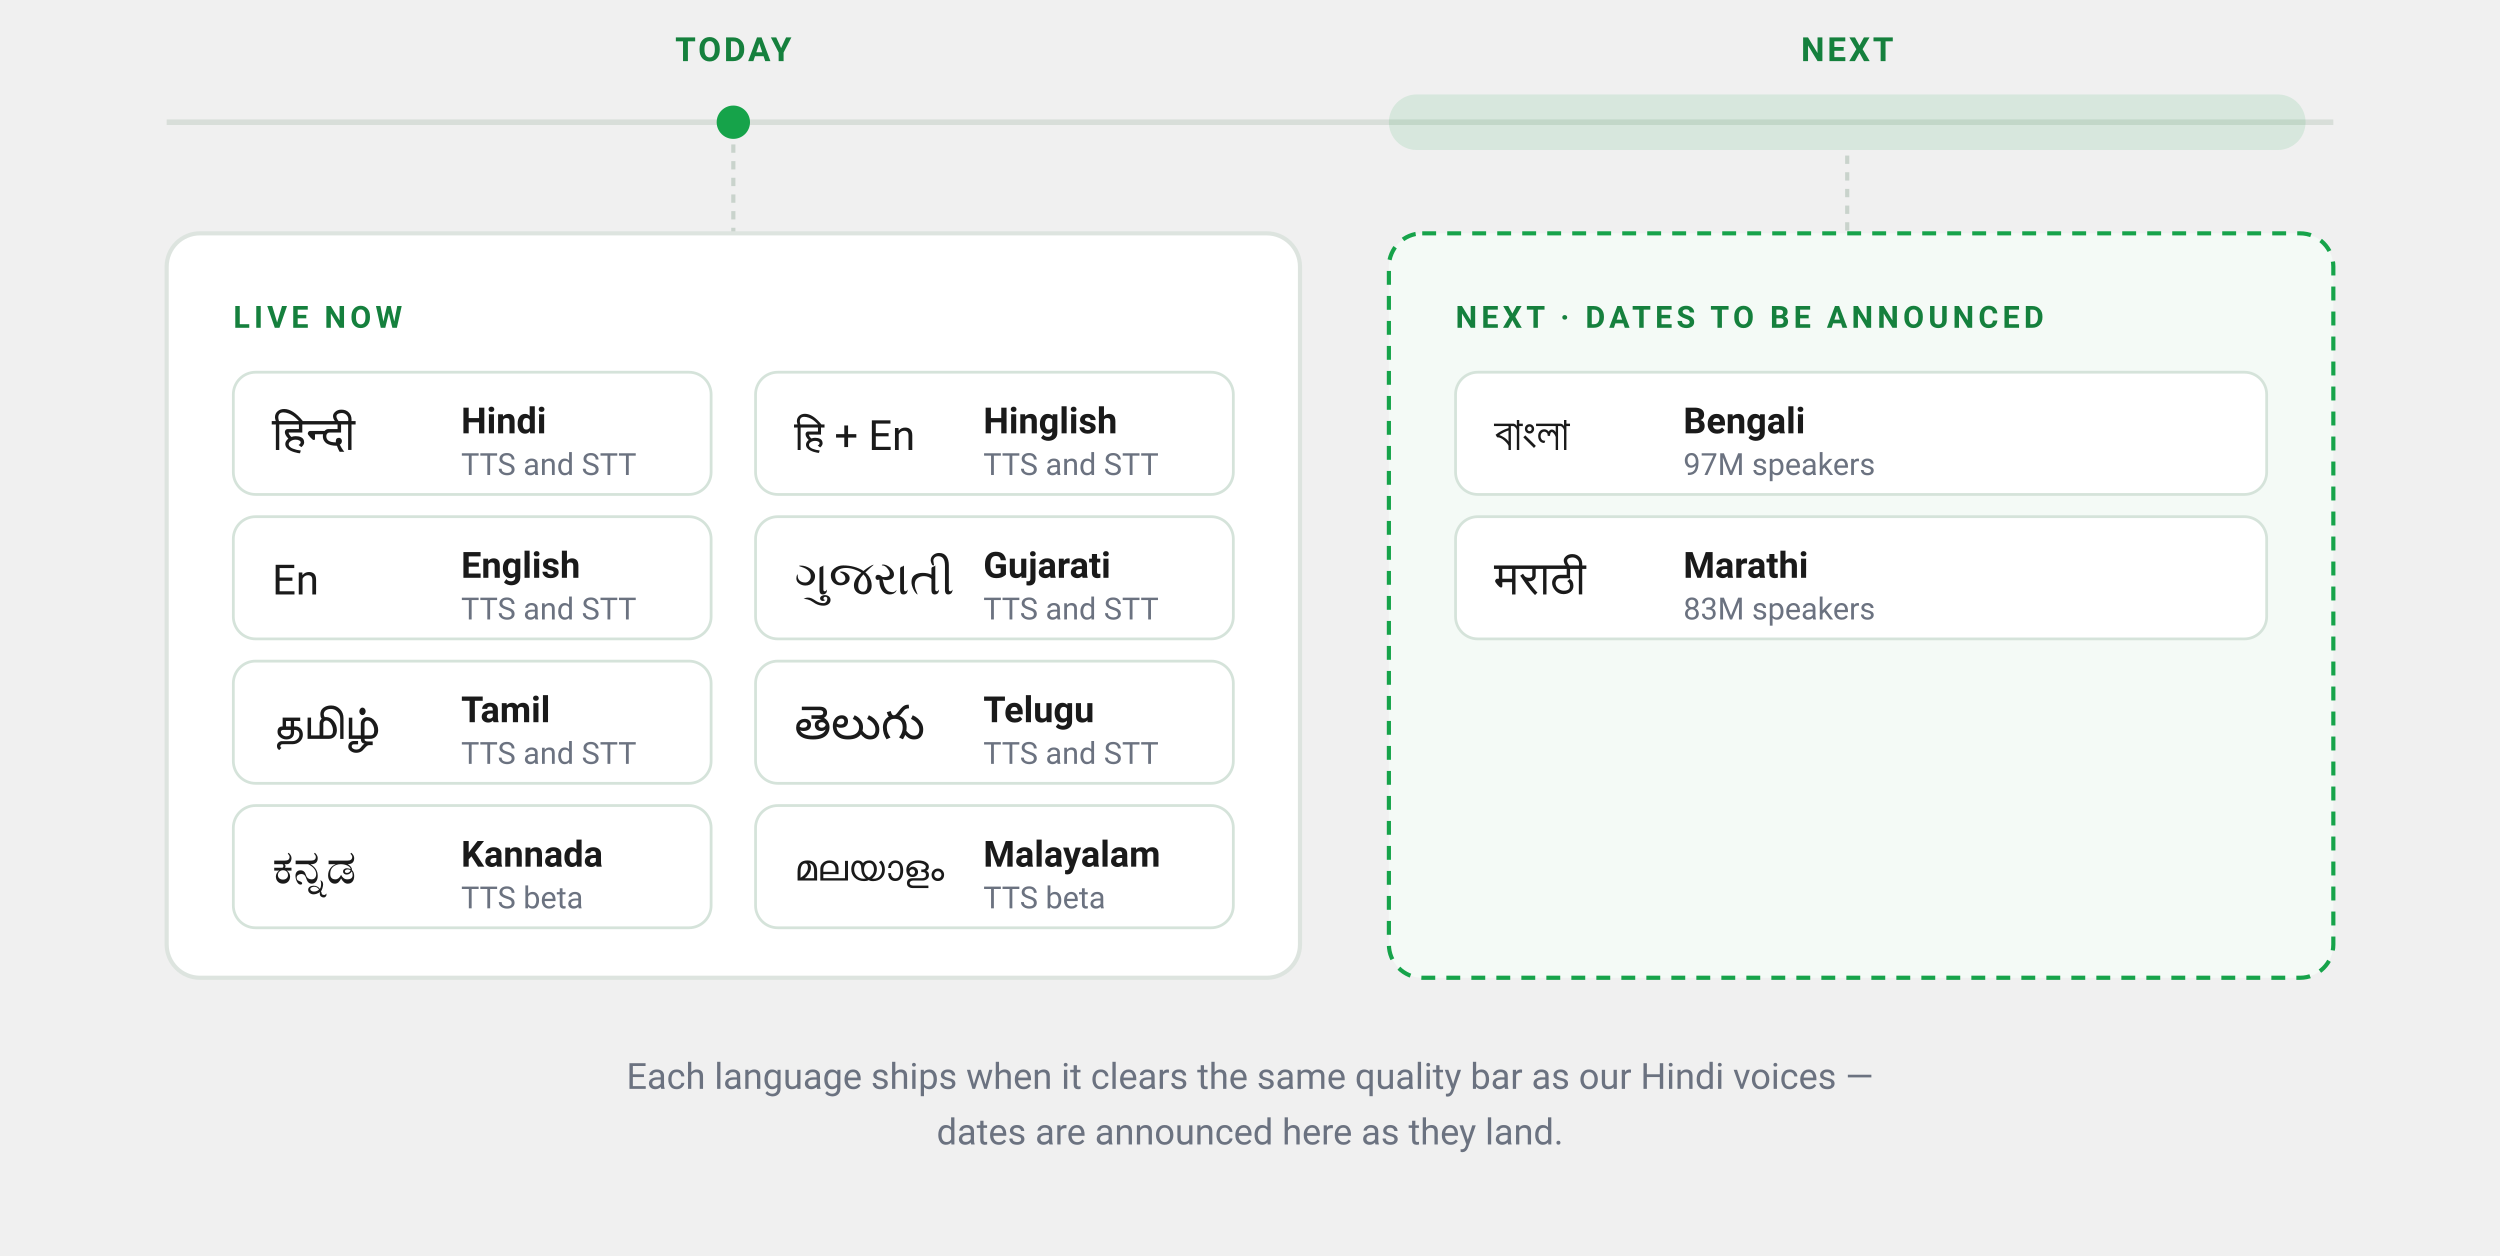
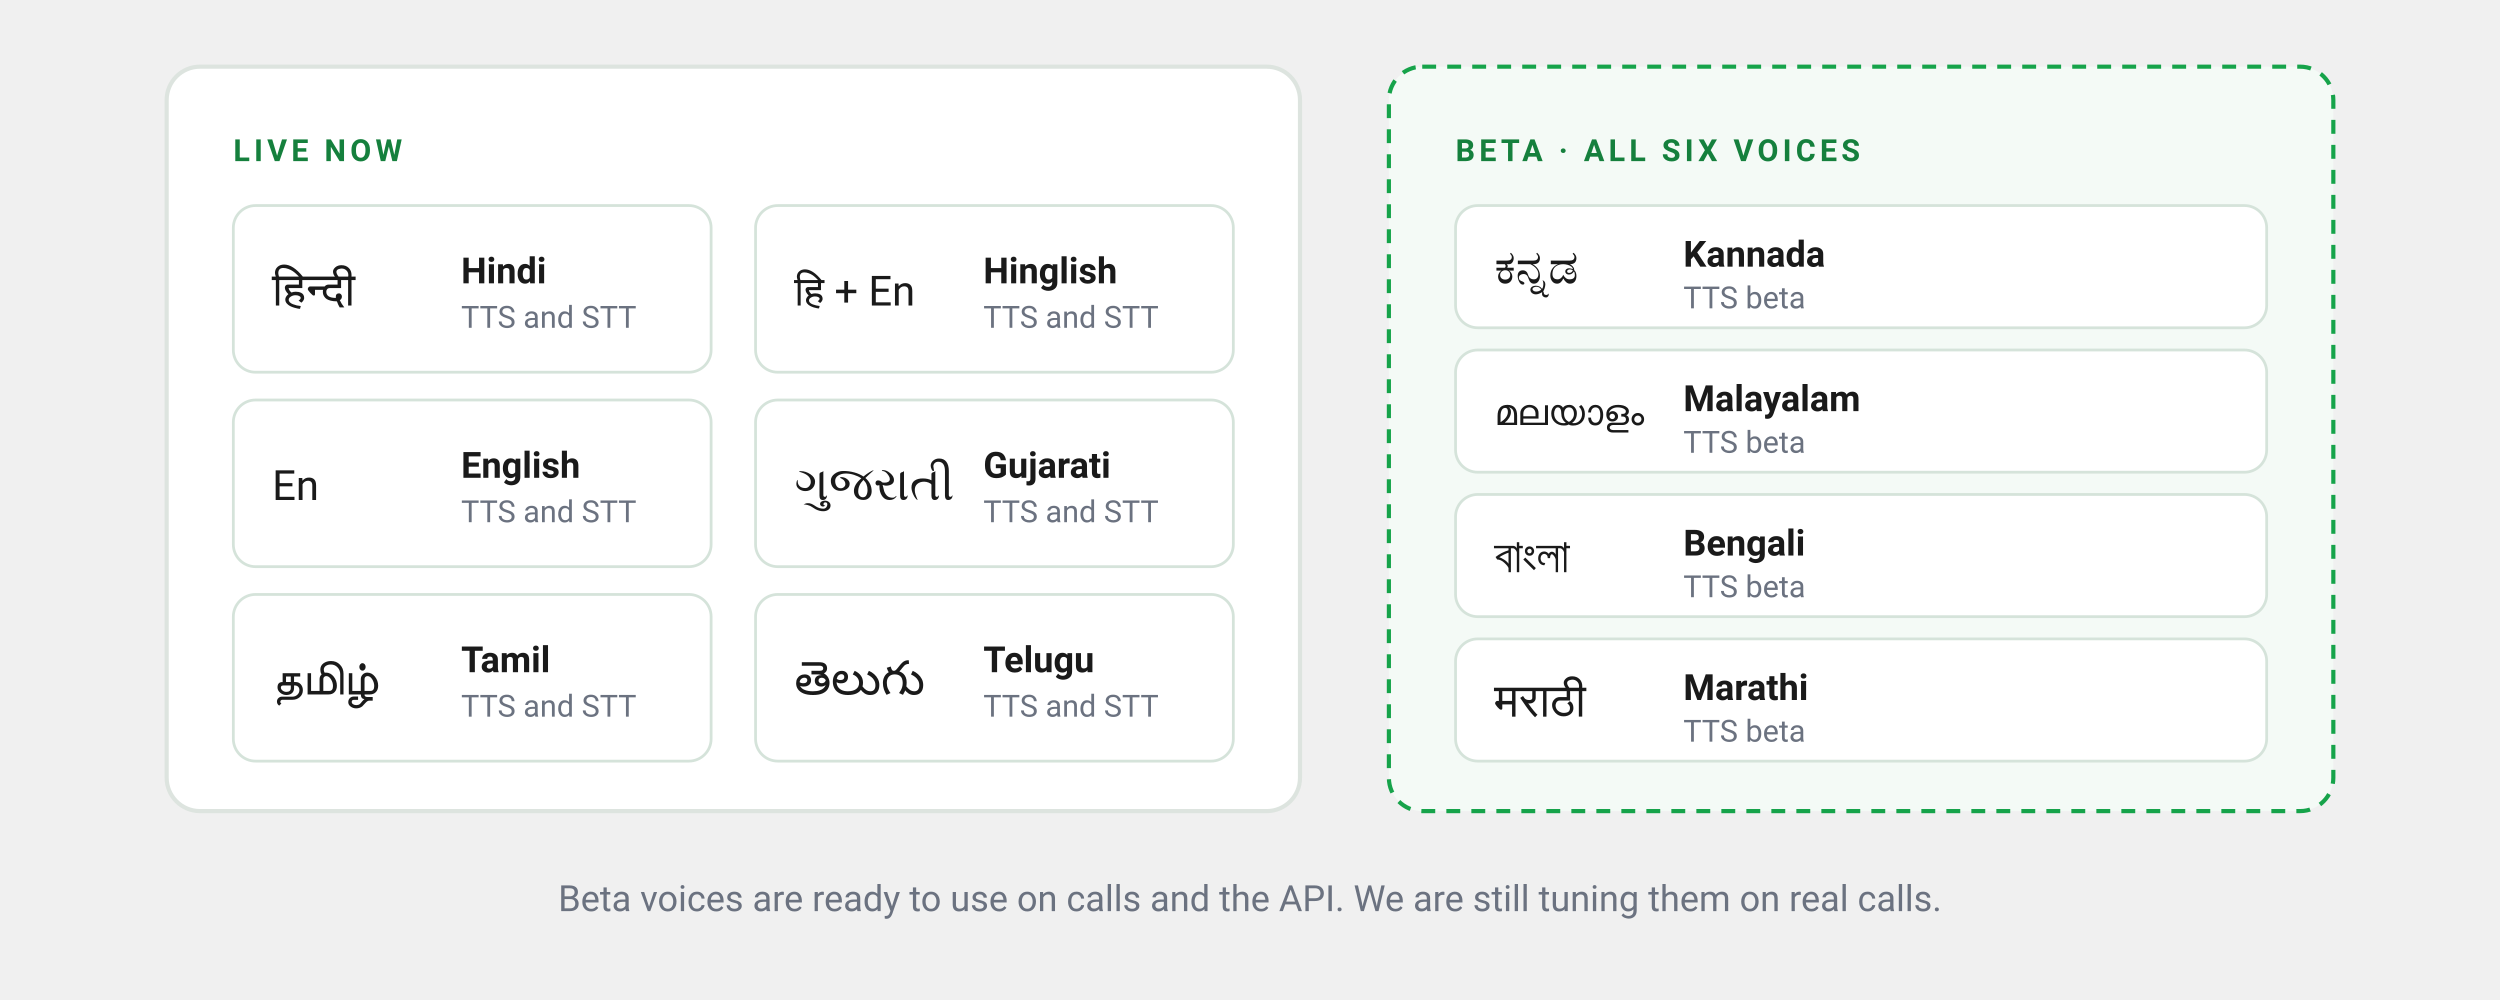
- <svg xmlns="http://www.w3.org/2000/svg" width="900" height="452" viewBox="0 0 900 452" font-family="ui-sans-serif, -apple-system, 'Segoe UI', Roboto, 'Noto Sans', sans-serif">
-   <line x1="60" y1="44" x2="840" y2="44" stroke="#D8DED9" stroke-width="2" />
-   <rect x="500" y="34" width="330" height="20" rx="10" fill="#16A34A" opacity="0.12" />
-   <circle cx="264" cy="44" r="6" fill="#16A34A" />
-   <text x="264" y="22" text-anchor="middle" font-size="12" font-weight="700" fill="#15803D" letter-spacing="1">TODAY</text>
-   <text x="665" y="22" text-anchor="middle" font-size="12" font-weight="700" fill="#15803D" letter-spacing="1">NEXT</text>
-   <line x1="264" y1="52" x2="264" y2="84" stroke="#C9D3CC" stroke-width="1.5" stroke-dasharray="3 3" />
-   <line x1="665" y1="56" x2="665" y2="84" stroke="#C9D3CC" stroke-width="1.5" stroke-dasharray="3 3" />
-   <rect x="60" y="84" width="408" height="268" rx="12" fill="#FFFFFF" stroke="#DDE4DF" stroke-width="1.5" />
-   <text x="84" y="118" font-size="11" font-weight="700" fill="#15803D" letter-spacing="1.5">LIVE NOW</text>
-   <rect x="84" y="134" width="172" height="44" rx="8" fill="#FFFFFF" stroke="#D5E3DA" />
-   <text x="98" y="162" font-size="17" fill="#1A1A1A">हिन्दी</text>
-   <text x="166" y="156" font-size="13" font-weight="600" fill="#1A1A1A">Hindi</text>
-   <text x="166" y="171" font-size="11" fill="#6B7280">TTS and STT</text>
-   <rect x="272" y="134" width="172" height="44" rx="8" fill="#FFFFFF" stroke="#D5E3DA" />
-   <text x="286" y="162" font-size="15" fill="#1A1A1A">हि + En</text>
-   <text x="354" y="156" font-size="13" font-weight="600" fill="#1A1A1A">Hinglish</text>
-   <text x="354" y="171" font-size="11" fill="#6B7280">TTS and STT</text>
-   <rect x="84" y="186" width="172" height="44" rx="8" fill="#FFFFFF" stroke="#D5E3DA" />
-   <text x="98" y="214" font-size="15" fill="#1A1A1A">En</text>
-   <text x="166" y="208" font-size="13" font-weight="600" fill="#1A1A1A">English</text>
-   <text x="166" y="223" font-size="11" fill="#6B7280">TTS and STT</text>
-   <rect x="272" y="186" width="172" height="44" rx="8" fill="#FFFFFF" stroke="#D5E3DA" />
-   <text x="286" y="214" font-size="17" fill="#1A1A1A">ગુજરાતી</text>
-   <text x="354" y="208" font-size="13" font-weight="600" fill="#1A1A1A">Gujarati</text>
-   <text x="354" y="223" font-size="11" fill="#6B7280">TTS and STT</text>
-   <rect x="84" y="238" width="172" height="44" rx="8" fill="#FFFFFF" stroke="#D5E3DA" />
-   <text x="98" y="266" font-size="17" fill="#1A1A1A">தமிழ்</text>
-   <text x="166" y="260" font-size="13" font-weight="600" fill="#1A1A1A">Tamil</text>
-   <text x="166" y="275" font-size="11" fill="#6B7280">TTS and STT</text>
-   <rect x="272" y="238" width="172" height="44" rx="8" fill="#FFFFFF" stroke="#D5E3DA" />
-   <text x="286" y="266" font-size="17" fill="#1A1A1A">తెలుగు</text>
-   <text x="354" y="260" font-size="13" font-weight="600" fill="#1A1A1A">Telugu</text>
-   <text x="354" y="275" font-size="11" fill="#6B7280">TTS and STT</text>
-   <rect x="84" y="290" width="172" height="44" rx="8" fill="#FFFFFF" stroke="#D5E3DA" />
-   <text x="98" y="318" font-size="17" fill="#1A1A1A">ಕನ್ನಡ</text>
-   <text x="166" y="312" font-size="13" font-weight="600" fill="#1A1A1A">Kannada</text>
-   <text x="166" y="327" font-size="11" fill="#6B7280">TTS beta</text>
-   <rect x="272" y="290" width="172" height="44" rx="8" fill="#FFFFFF" stroke="#D5E3DA" />
-   <text x="286" y="317" font-size="13" fill="#1A1A1A">മലയാളം</text>
-   <text x="354" y="312" font-size="13" font-weight="600" fill="#1A1A1A">Malayalam</text>
-   <text x="354" y="327" font-size="11" fill="#6B7280">TTS beta</text>
-   <rect x="500" y="84" width="340" height="268" rx="12" fill="#F4FAF6" stroke="#16A34A" stroke-width="1.5" stroke-dasharray="5 4" />
-   <text x="524" y="118" font-size="11" font-weight="700" fill="#15803D" letter-spacing="1.5">NEXT · DATES TO BE ANNOUNCED</text>
-   <rect x="524" y="134" width="292" height="44" rx="8" fill="#FFFFFF" stroke="#D5E3DA" />
-   <text x="538" y="162" font-size="17" fill="#1A1A1A">বাংলা</text>
-   <text x="606" y="156" font-size="13" font-weight="600" fill="#1A1A1A">Bengali</text>
-   <text x="606" y="171" font-size="11" fill="#6B7280">97M speakers</text>
-   <rect x="524" y="186" width="292" height="44" rx="8" fill="#FFFFFF" stroke="#D5E3DA" />
-   <text x="538" y="214" font-size="17" fill="#1A1A1A">मराठी</text>
-   <text x="606" y="208" font-size="13" font-weight="600" fill="#1A1A1A">Marathi</text>
-   <text x="606" y="223" font-size="11" fill="#6B7280">83M speakers</text>
-   <text x="450" y="392" text-anchor="middle" font-size="13" fill="#6B7280">Each language ships when it clears the same quality bar as our Hindi voices —</text>
-   <text x="450" y="412" text-anchor="middle" font-size="13" fill="#6B7280">dates are announced here as they land.</text>
+ <svg xmlns="http://www.w3.org/2000/svg" width="900" height="360" viewBox="0 0 900 360" font-family="ui-sans-serif, -apple-system, 'Segoe UI', Roboto, 'Noto Sans', sans-serif">
+   <rect x="60" y="24" width="408" height="268" rx="12" fill="#FFFFFF" stroke="#DDE4DF" stroke-width="1.5" />
+   <text x="84" y="58" font-size="11" font-weight="700" fill="#15803D" letter-spacing="1.5">LIVE NOW</text>
+   <rect x="84" y="74" width="172" height="60" rx="8" fill="#FFFFFF" stroke="#D5E3DA" />
+   <text x="98" y="110" font-size="17" fill="#1A1A1A">हिन्दी</text>
+   <text x="166" y="102" font-size="13" font-weight="600" fill="#1A1A1A">Hindi</text>
+   <text x="166" y="118" font-size="11" fill="#6B7280">TTS and STT</text>
+   <rect x="272" y="74" width="172" height="60" rx="8" fill="#FFFFFF" stroke="#D5E3DA" />
+   <text x="286" y="110" font-size="15" fill="#1A1A1A">हि + En</text>
+   <text x="354" y="102" font-size="13" font-weight="600" fill="#1A1A1A">Hinglish</text>
+   <text x="354" y="118" font-size="11" fill="#6B7280">TTS and STT</text>
+   <rect x="84" y="144" width="172" height="60" rx="8" fill="#FFFFFF" stroke="#D5E3DA" />
+   <text x="98" y="180" font-size="15" fill="#1A1A1A">En</text>
+   <text x="166" y="172" font-size="13" font-weight="600" fill="#1A1A1A">English</text>
+   <text x="166" y="188" font-size="11" fill="#6B7280">TTS and STT</text>
+   <rect x="272" y="144" width="172" height="60" rx="8" fill="#FFFFFF" stroke="#D5E3DA" />
+   <text x="286" y="180" font-size="17" fill="#1A1A1A">ગુજરાતી</text>
+   <text x="354" y="172" font-size="13" font-weight="600" fill="#1A1A1A">Gujarati</text>
+   <text x="354" y="188" font-size="11" fill="#6B7280">TTS and STT</text>
+   <rect x="84" y="214" width="172" height="60" rx="8" fill="#FFFFFF" stroke="#D5E3DA" />
+   <text x="98" y="250" font-size="17" fill="#1A1A1A">தமிழ்</text>
+   <text x="166" y="242" font-size="13" font-weight="600" fill="#1A1A1A">Tamil</text>
+   <text x="166" y="258" font-size="11" fill="#6B7280">TTS and STT</text>
+   <rect x="272" y="214" width="172" height="60" rx="8" fill="#FFFFFF" stroke="#D5E3DA" />
+   <text x="286" y="250" font-size="17" fill="#1A1A1A">తెలుగు</text>
+   <text x="354" y="242" font-size="13" font-weight="600" fill="#1A1A1A">Telugu</text>
+   <text x="354" y="258" font-size="11" fill="#6B7280">TTS and STT</text>
+   <rect x="500" y="24" width="340" height="268" rx="12" fill="#F4FAF6" stroke="#16A34A" stroke-width="1.5" stroke-dasharray="5 4" />
+   <text x="524" y="58" font-size="11" font-weight="700" fill="#15803D" letter-spacing="1.5">BETA · ALL SIX VOICES</text>
+   <rect x="524" y="74" width="292" height="44" rx="8" fill="#FFFFFF" stroke="#D5E3DA" />
+   <text x="538" y="102" font-size="17" fill="#1A1A1A">ಕನ್ನಡ</text>
+   <text x="606" y="96" font-size="13" font-weight="600" fill="#1A1A1A">Kannada</text>
+   <text x="606" y="111" font-size="11" fill="#6B7280">TTS beta</text>
+   <rect x="524" y="126" width="292" height="44" rx="8" fill="#FFFFFF" stroke="#D5E3DA" />
+   <text x="538" y="153" font-size="13" fill="#1A1A1A">മലയാളം</text>
+   <text x="606" y="148" font-size="13" font-weight="600" fill="#1A1A1A">Malayalam</text>
+   <text x="606" y="163" font-size="11" fill="#6B7280">TTS beta</text>
+   <rect x="524" y="178" width="292" height="44" rx="8" fill="#FFFFFF" stroke="#D5E3DA" />
+   <text x="538" y="206" font-size="17" fill="#1A1A1A">বাংলা</text>
+   <text x="606" y="200" font-size="13" font-weight="600" fill="#1A1A1A">Bengali</text>
+   <text x="606" y="215" font-size="11" fill="#6B7280">TTS beta</text>
+   <rect x="524" y="230" width="292" height="44" rx="8" fill="#FFFFFF" stroke="#D5E3DA" />
+   <text x="538" y="258" font-size="17" fill="#1A1A1A">मराठी</text>
+   <text x="606" y="252" font-size="13" font-weight="600" fill="#1A1A1A">Marathi</text>
+   <text x="606" y="267" font-size="11" fill="#6B7280">TTS beta</text>
+   <text x="450" y="328" text-anchor="middle" font-size="13" fill="#6B7280">Beta voices are ready to use on calls and the API. We are still tuning them on real calls.</text>
</svg>
